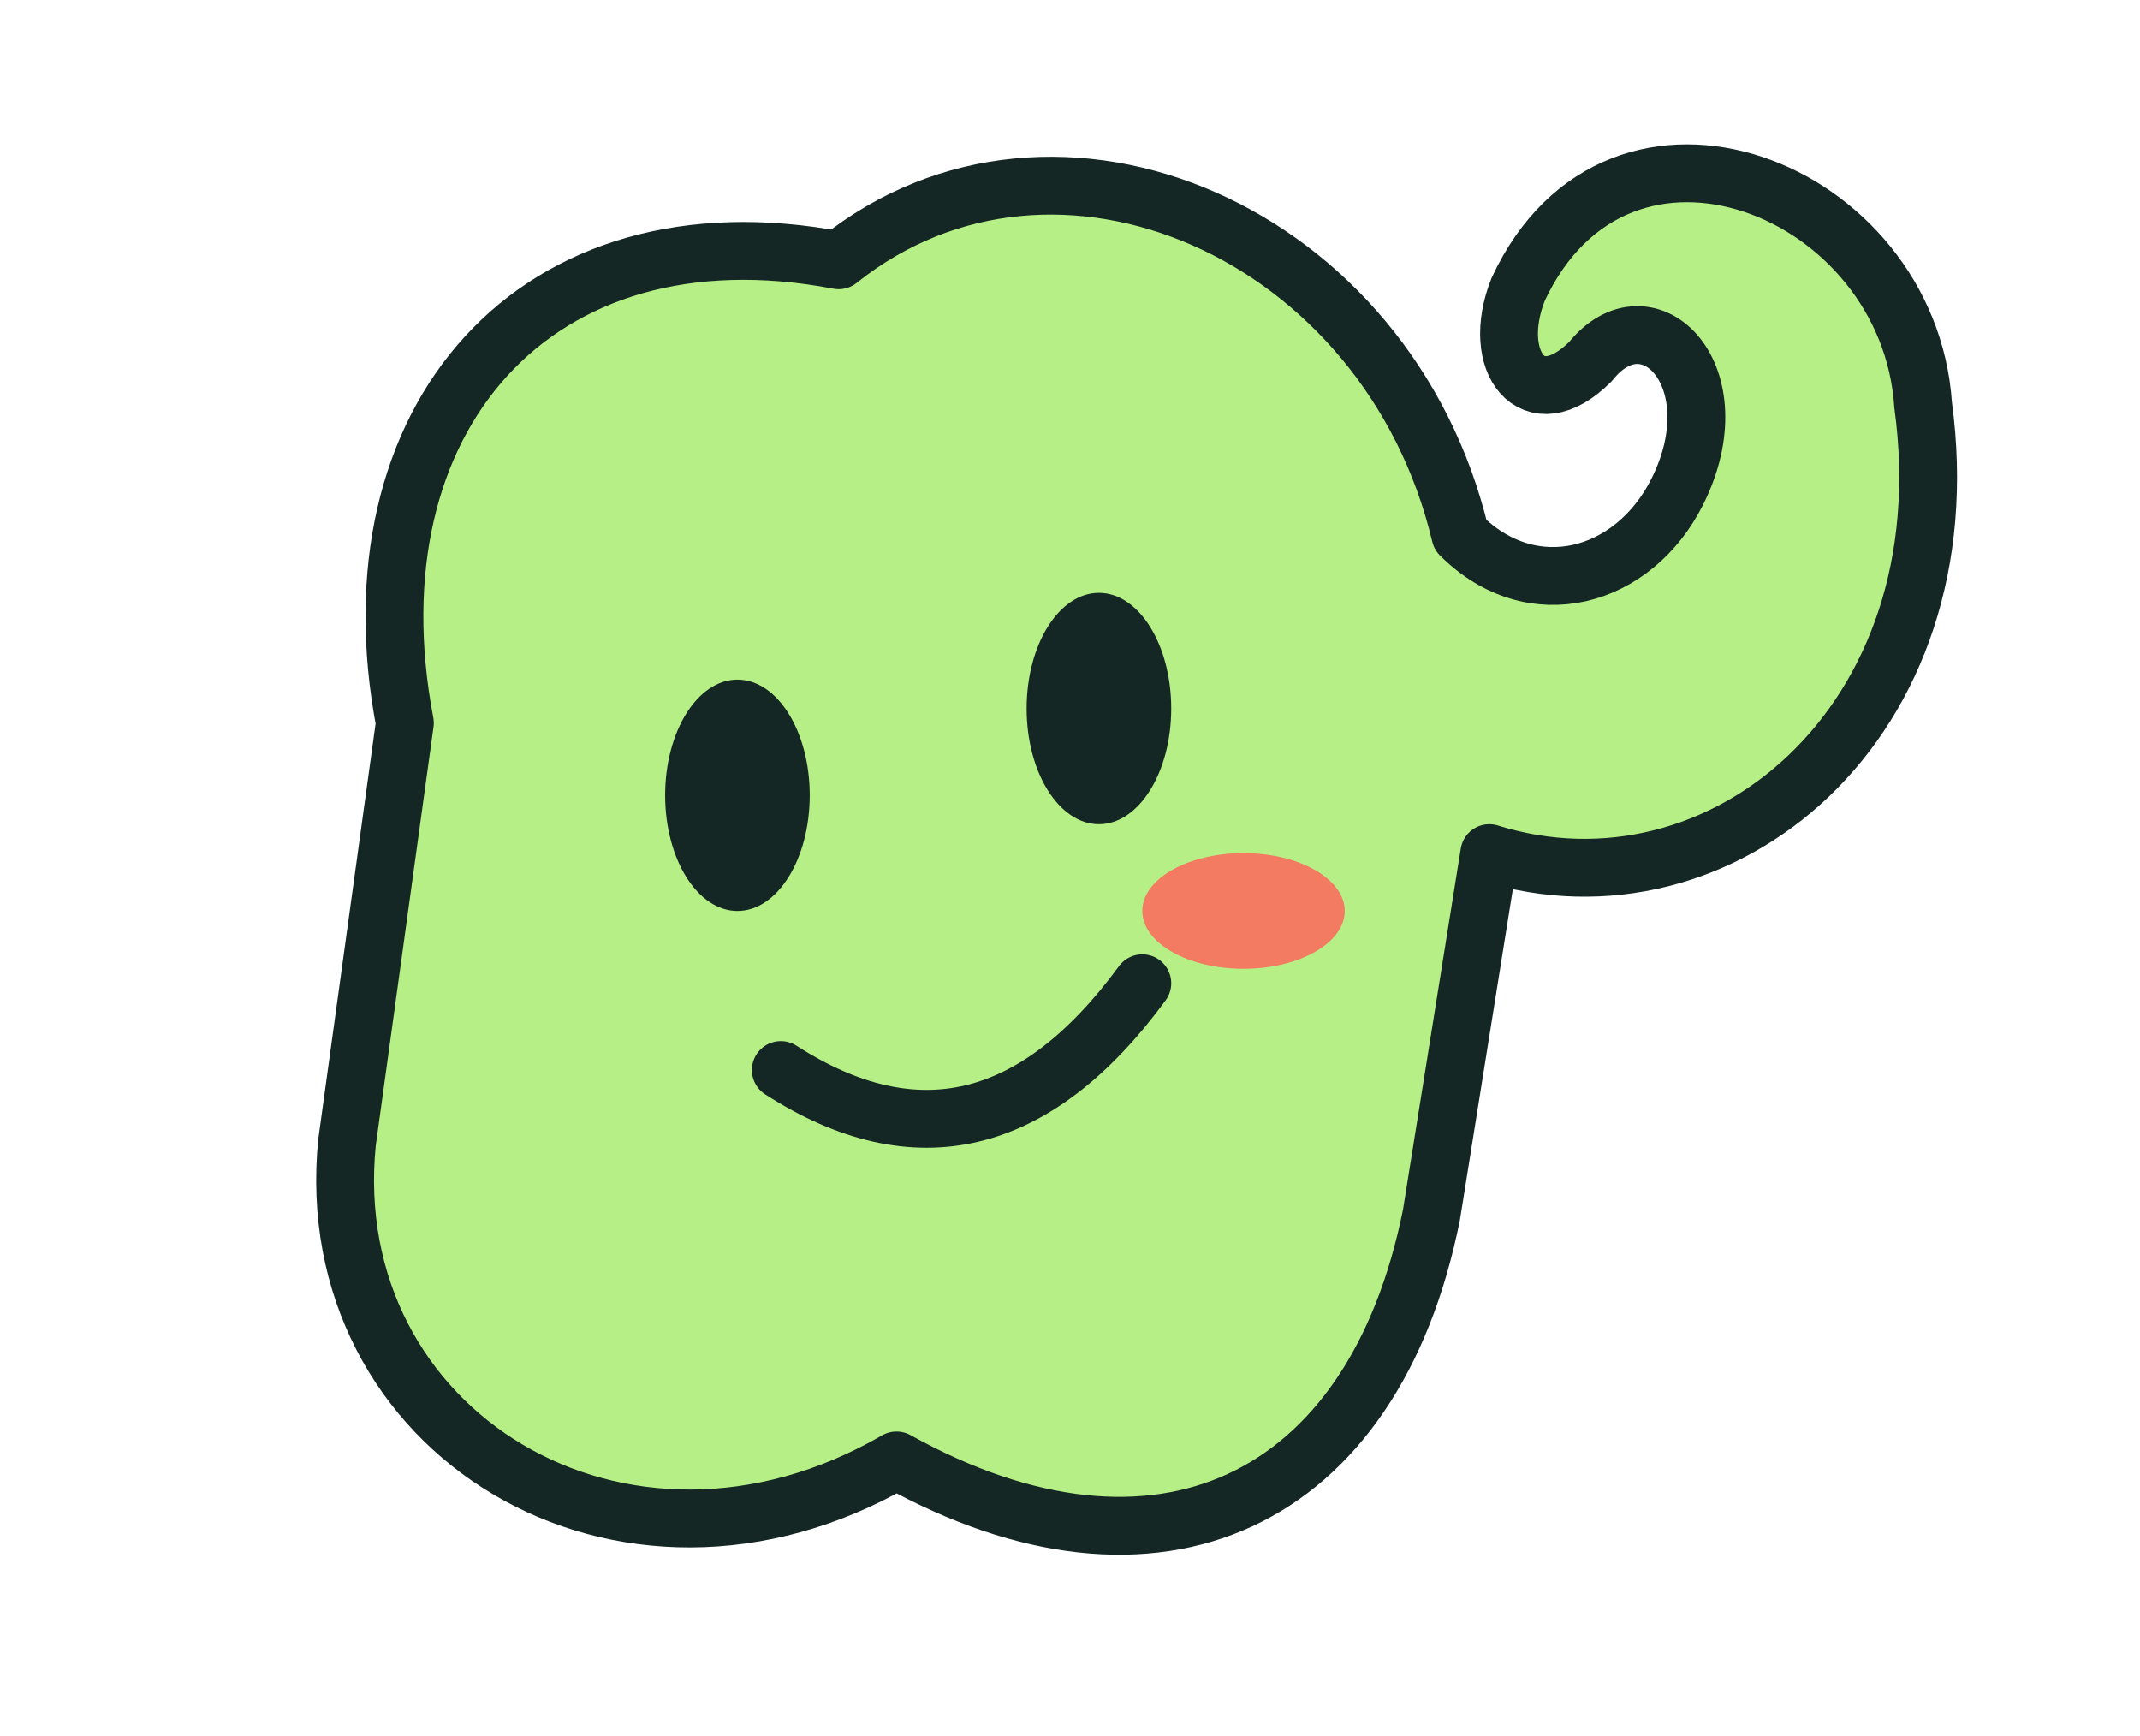
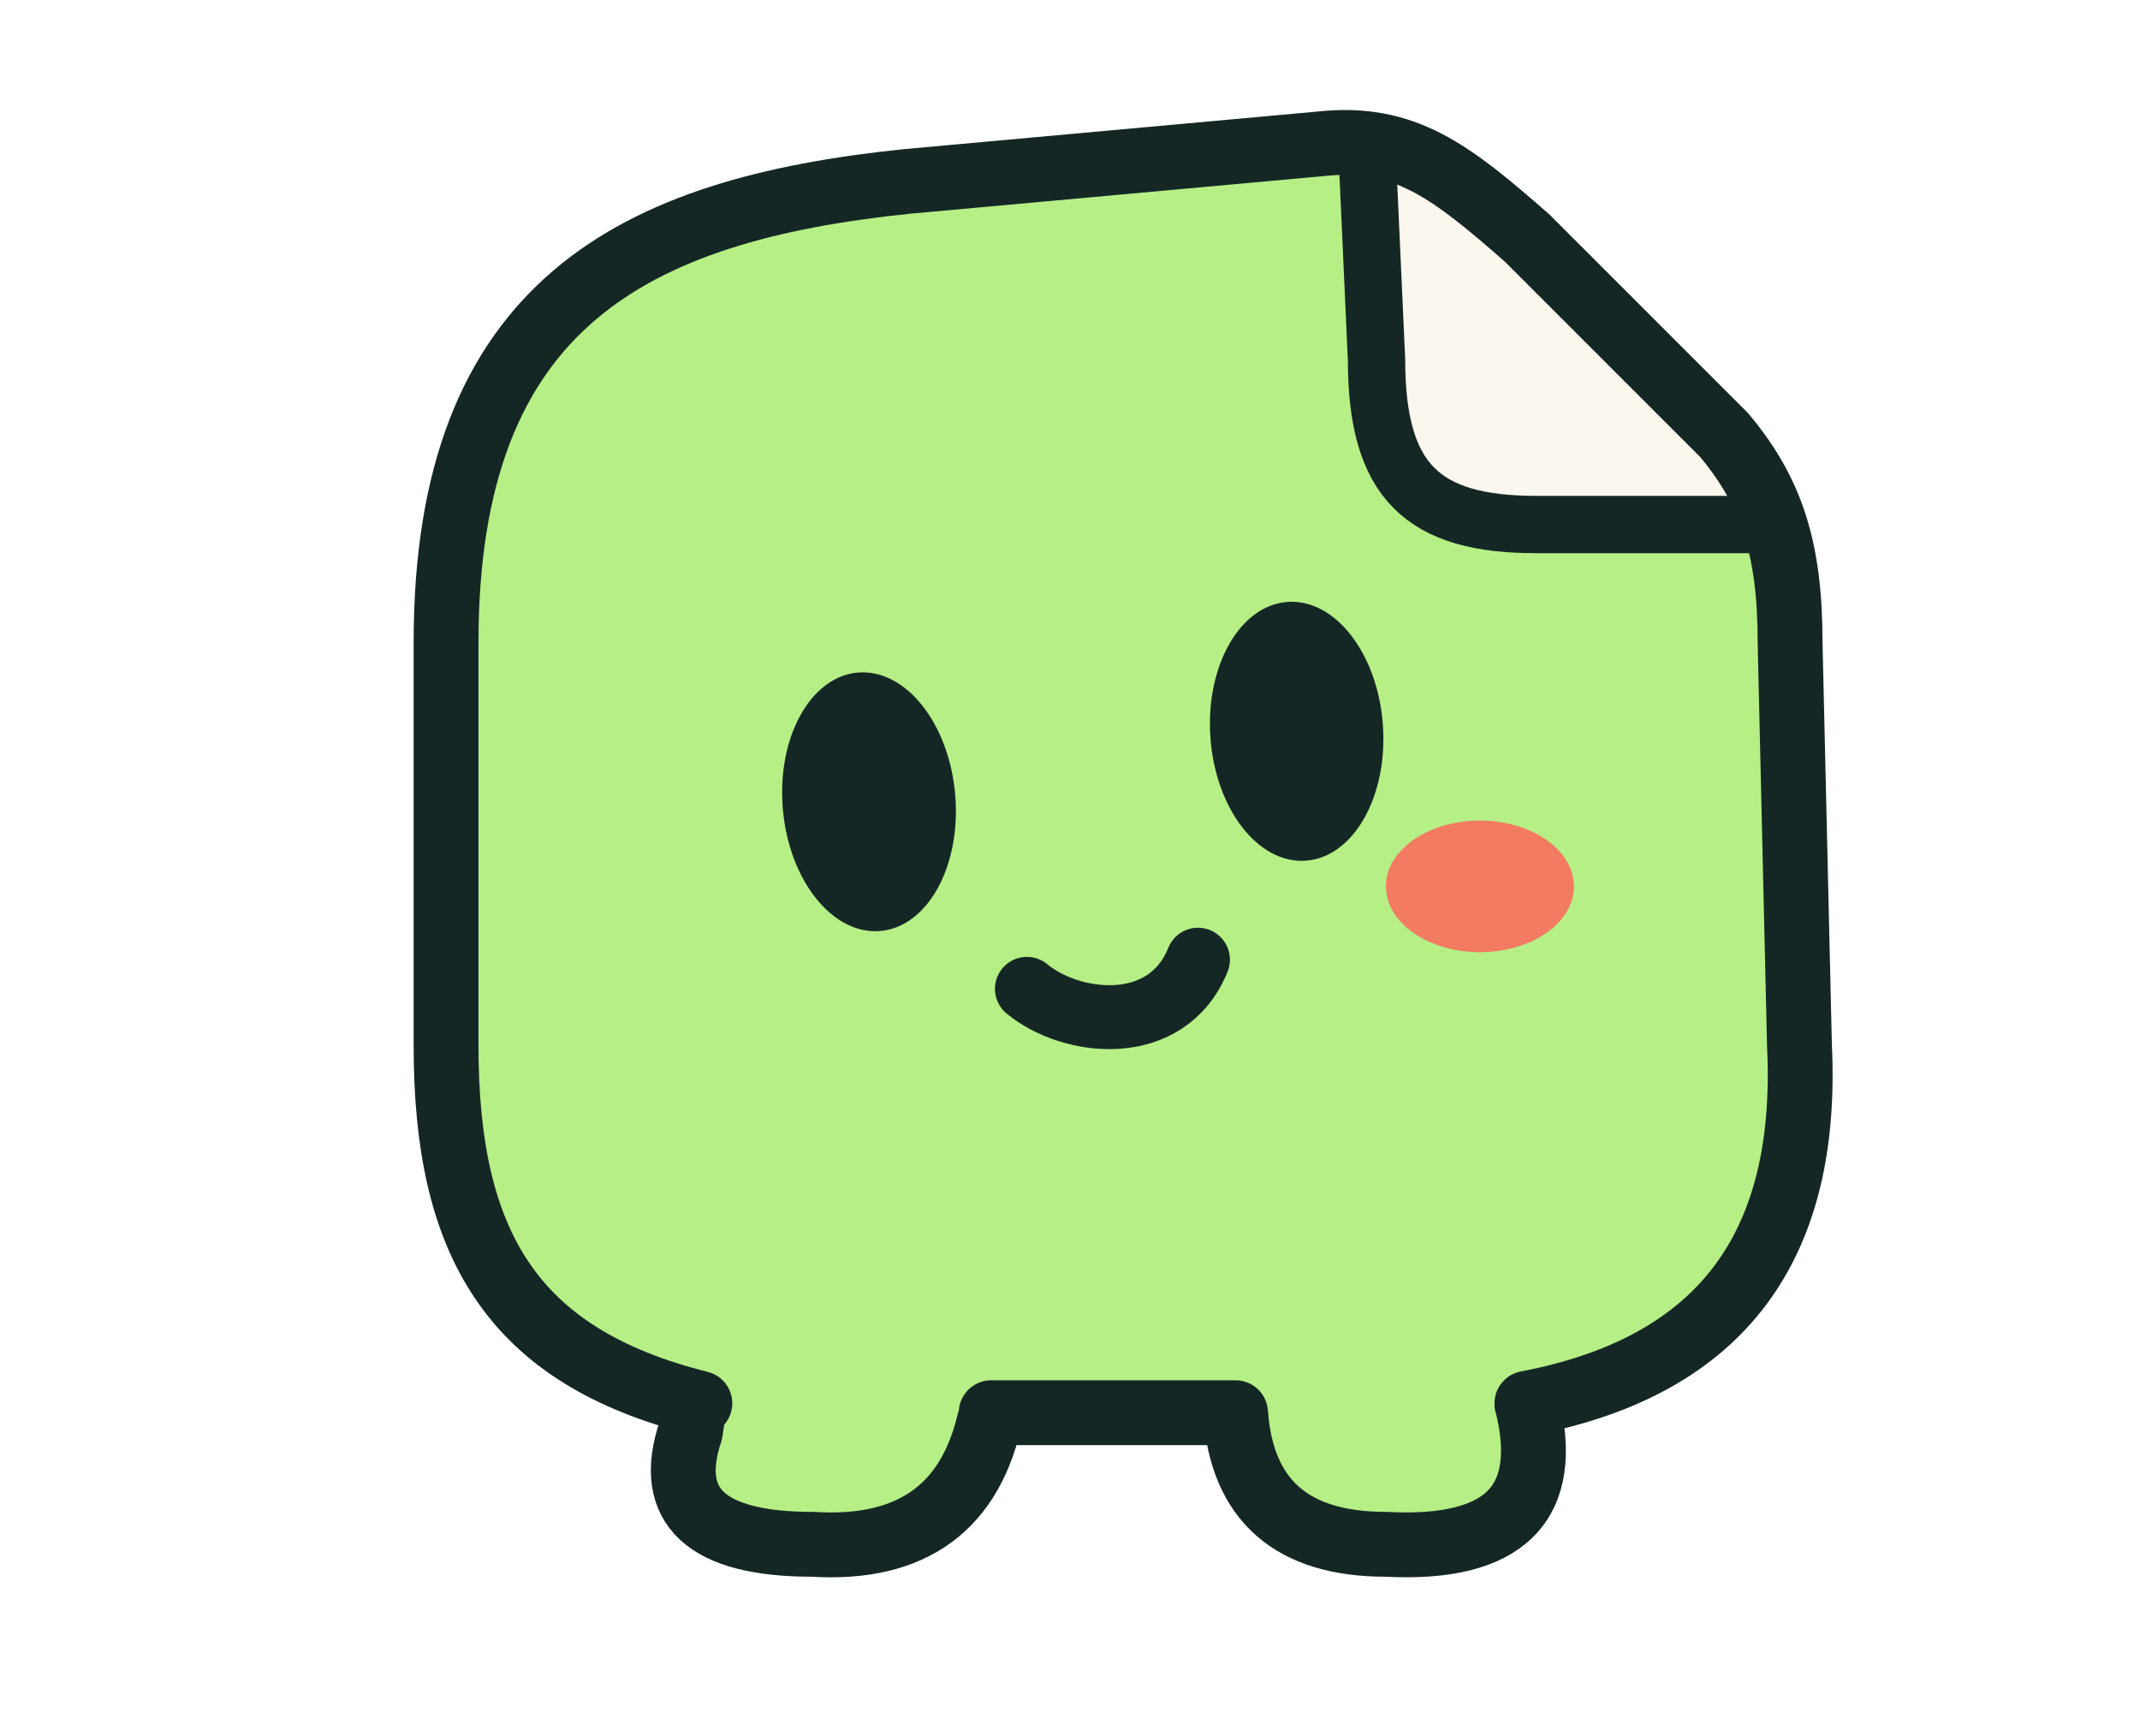
<svg xmlns="http://www.w3.org/2000/svg" viewBox="0 0 148 120" role="img" aria-labelledby="title desc">
  <g transform="translate(0 0) scale(1)">
-     <path d="M28 50C24 29 37 14 58 18C73 6 96 16 101 37C106 42 113 40 116 34C120 26 114 20 110 25C106 29 103 25 105 20C112 5 132 13 133 28C136 50 119 64 103 59L99 84C95 104 80 111 62 101C43 112 22 99 24 79Z" fill="#b6ef86" stroke="#152725" stroke-width="4" stroke-linejoin="round" />
-     <ellipse cx="51" cy="55" rx="5" ry="8" fill="#152725" />
-     <ellipse cx="76" cy="49" rx="5" ry="8" fill="#152725" />
-     <path d="M54 74Q68 83 79 68" fill="none" stroke="#152725" stroke-width="4" stroke-linecap="round" />
-     <ellipse cx="86" cy="63" rx="7" ry="4" fill="#f27b62" />
+     <g transform="translate(-1 -18) scale(.65)">
+       <g transform="translate(120 183) rotate(0) scale(1 1) translate(-120 -183) translate(0 0)">
+         <g fill="#b6ef86">
+           <path d="M76 172H107V181H76ZM134 172H163V181H134Z" />
+         </g>
+         <g fill="#b6ef86" stroke="#152725" stroke-width="6.9" stroke-linecap="round" stroke-linejoin="round">
+           <path d="M76 173L75 180Q71 192 88 192Q104 193 107 178" />
+           <path d="M133 178Q134 192 149 192Q168 193 164 177" />
+         </g>
+         <g>
+           <path fill="#b6ef86" d="M49 96C49 60 69 50 98 47L142 43C151 42 156 46 164 53L185 74C190 80 192 86 192 96L193 139C194 160 185 173 164 177L133 178L107 178L76 177C56 172 49 160 49 139Z" />
+         </g>
+         <g>
+           <path d="M147 43.8C153 43.8 157 46.9 164 53L185 74Q189 78.8 190.5 83.5L165 83.5C153 83.5 148 79 148 66Z" fill="#faf7ee" />
+           <path d="M147 44L148 66C148 79 153 83.5 165 83.5H190.5" fill="none" stroke="#152725" stroke-width="6.1" stroke-linecap="round" stroke-linejoin="round" />
+         </g>
+         <g>
+           <path d="M76 177C56 172 49 160 49 139V96C49 60 69 50 98 47L142 43C151 42 156 46 164 53L185 74C190 80 192 86 192 96L193 139C194 160 185 173 164 177M133 178H107" fill="none" stroke="#152725" stroke-width="6.9" stroke-linecap="round" stroke-linejoin="round" />
+         </g>
+         <g transform="translate(0 0) scale(1 1)">
+           <g fill="#152725" transform="translate(0 0)">
+             <ellipse cx="94" cy="113" rx="9.2" ry="13.8" transform="rotate(-5 94 113)" />
+             <ellipse cx="139.5" cy="105.5" rx="9.2" ry="13.8" transform="rotate(-4 139.5 105.5)" />
+           </g>
+         </g>
+         <g>
+           <ellipse cx="159" cy="122" rx="10" ry="7" fill="#f27b62" />
+         </g>
+         <g stroke="#152725" stroke-width="5.5" stroke-linecap="round" stroke-linejoin="round">
+           <path d="M110.8 132.9C115.5 136.8 125.7 138 129 129.8" fill="none" stroke-width="6.8" />
+         </g>
+       </g>
+     </g>
  </g>
</svg>
